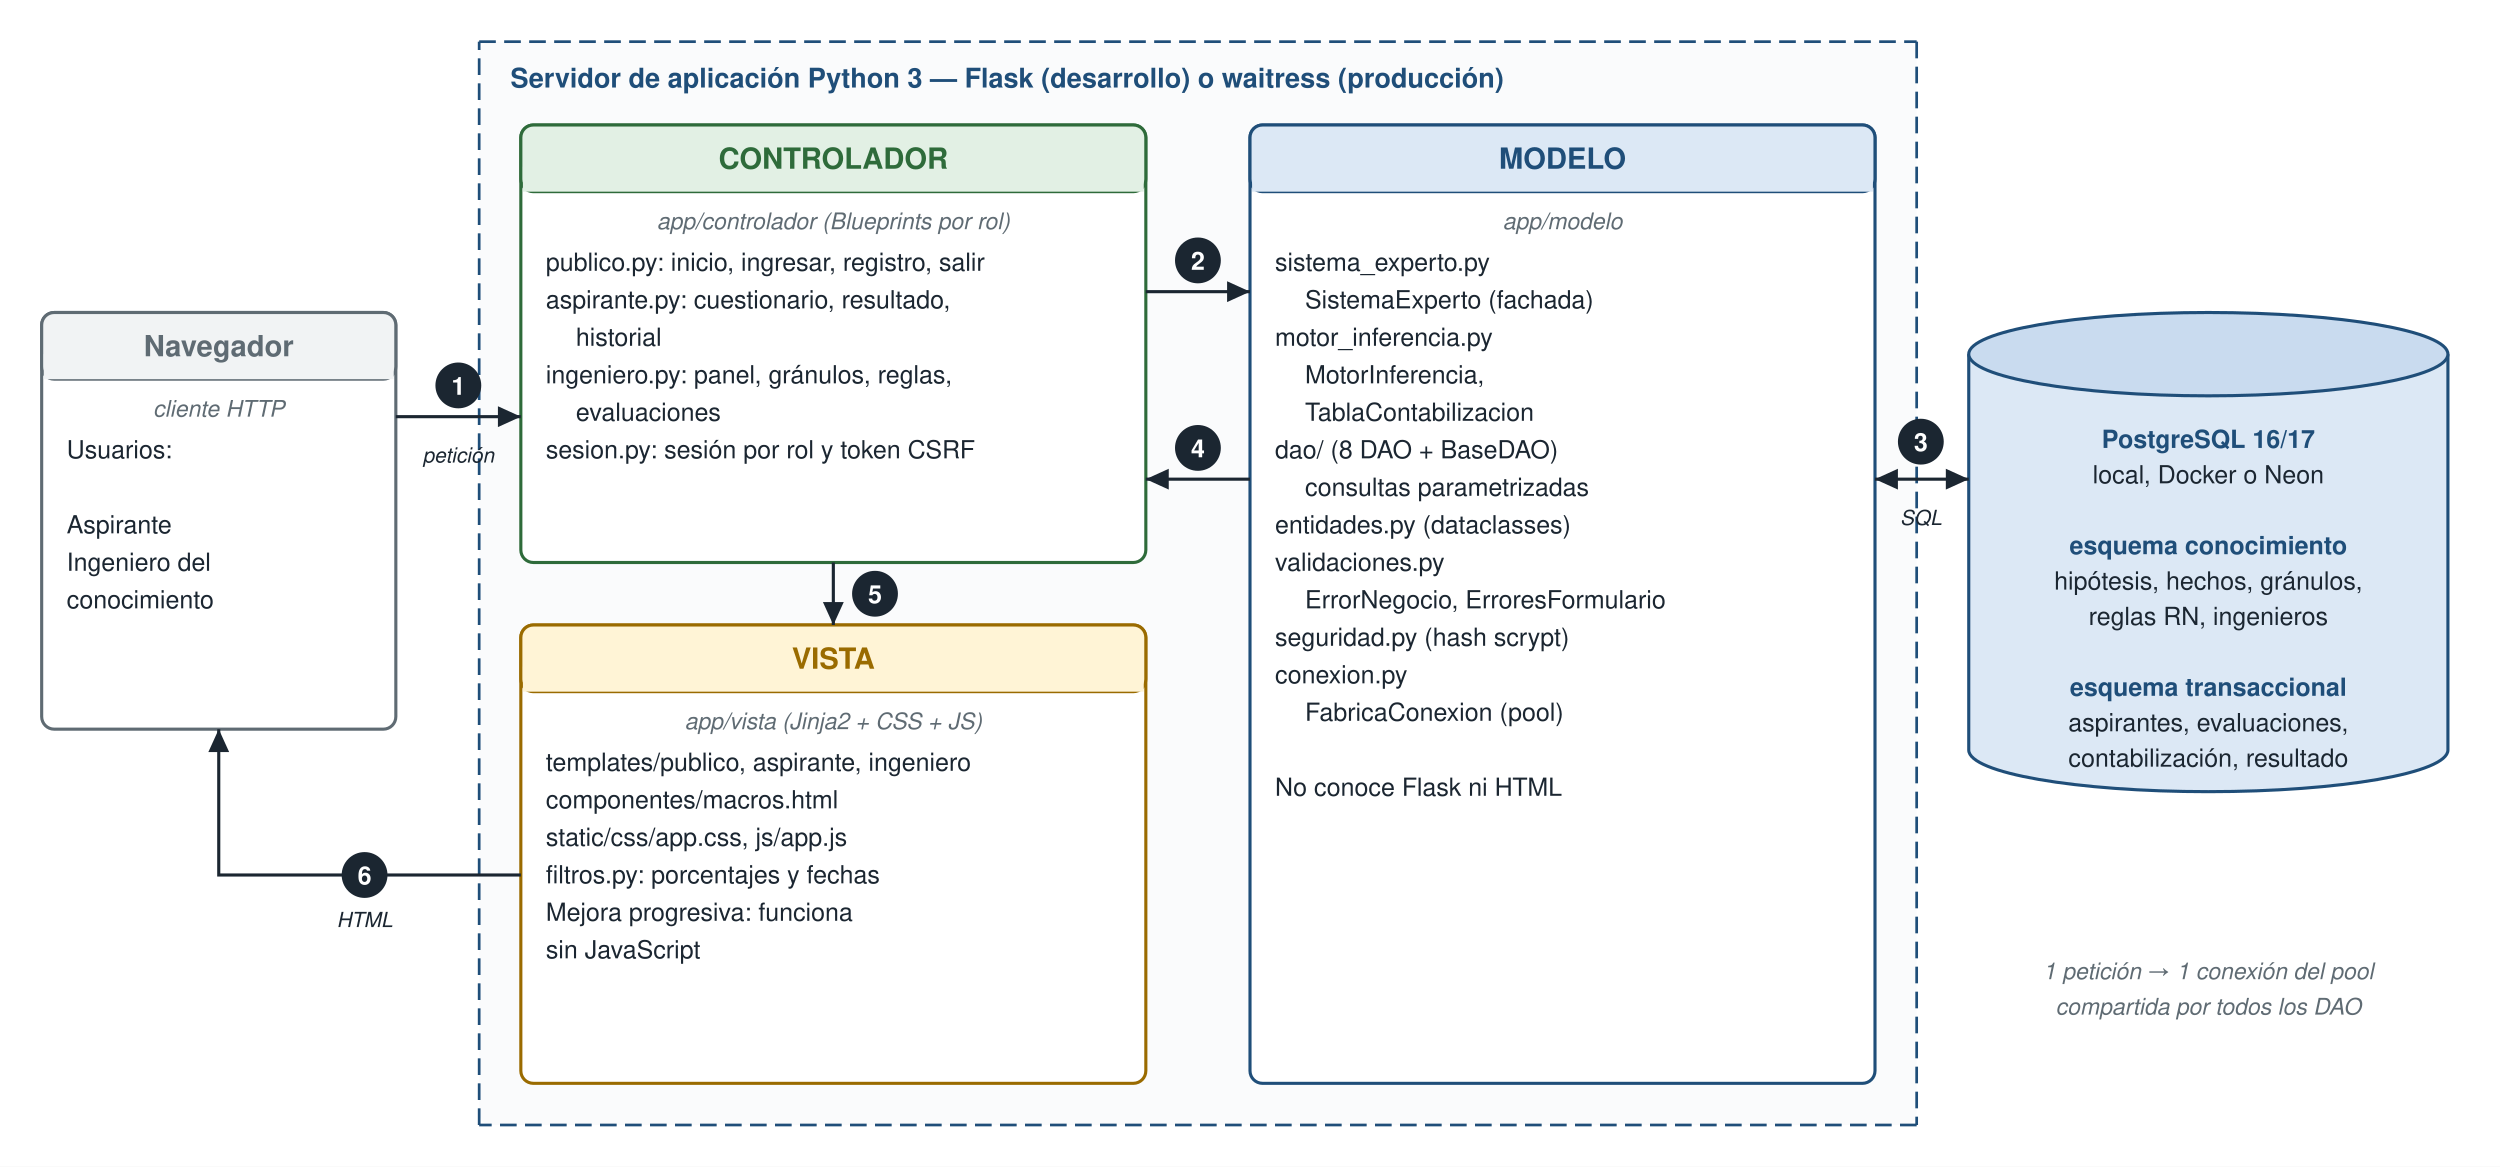
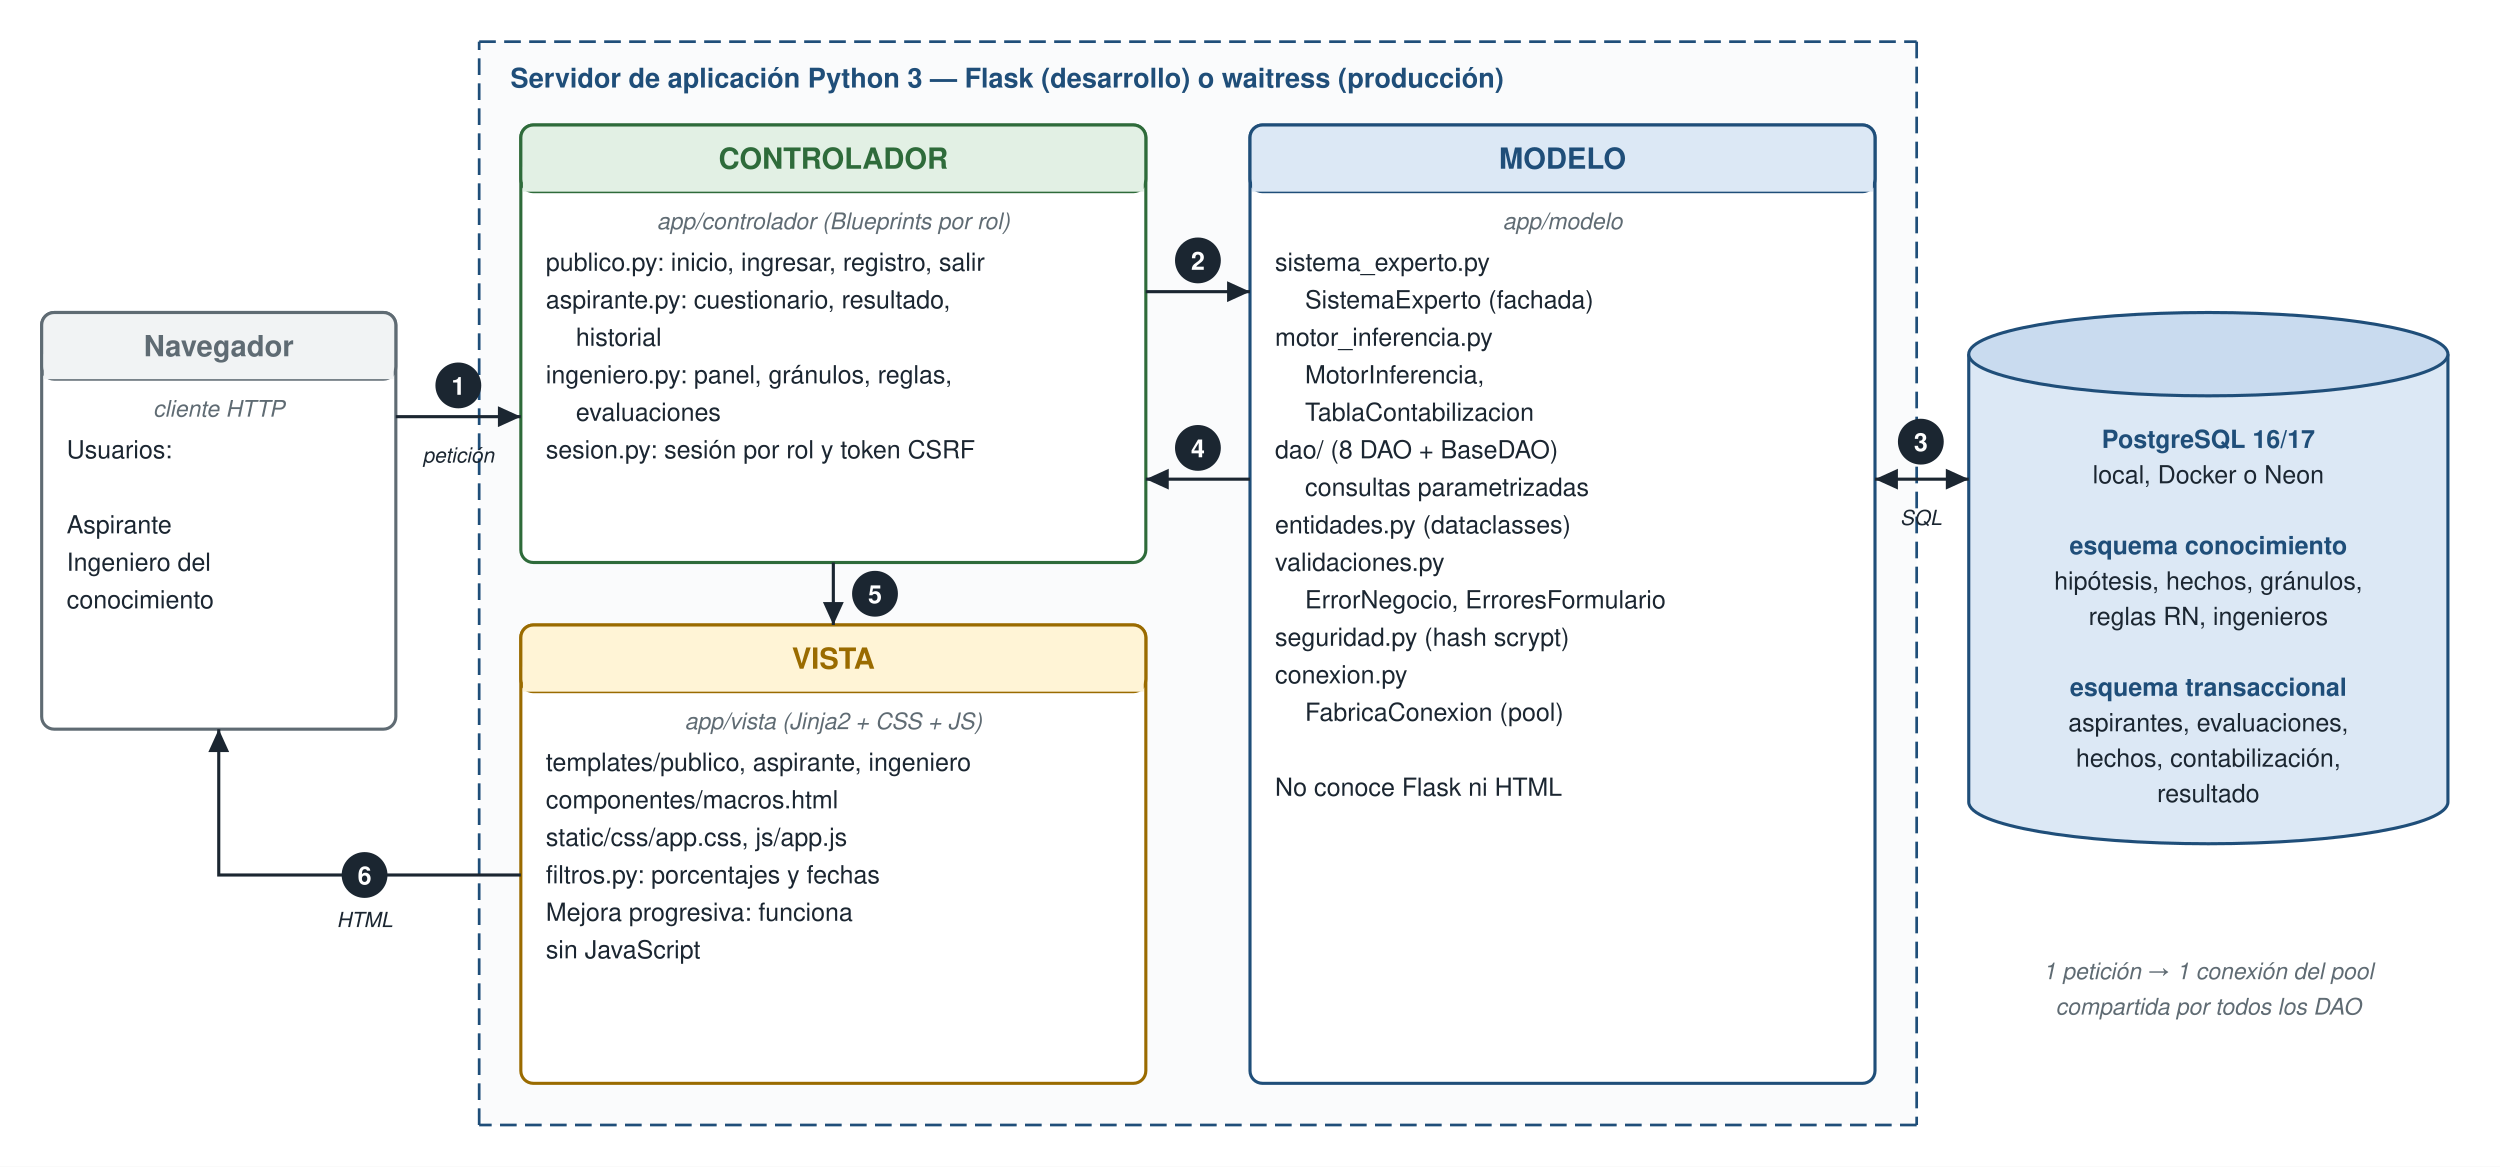
<svg xmlns="http://www.w3.org/2000/svg" width="1200" height="560" viewBox="0 0 1200 560">
  <defs>
    <marker id="flecha" viewBox="0 0 10 10" refX="10" refY="5" markerWidth="9" markerHeight="9" orient="auto-start-reverse">
      <path d="M0,0 L10,5 L0,10 Z" fill="#1B2631" />
    </marker>
    <marker id="abierta" viewBox="0 0 10 10" refX="10" refY="5" markerWidth="10" markerHeight="10" orient="auto-start-reverse">
      <path d="M0,0 L10,5 L0,10" fill="none" stroke="#1B2631" stroke-width="1.3" />
    </marker>
    <marker id="herencia" viewBox="0 0 14 14" refX="14" refY="7" markerWidth="14" markerHeight="14" orient="auto-start-reverse" markerUnits="userSpaceOnUse">
      <path d="M0,0 L14,7 L0,14 Z" fill="#fff" stroke="#1B2631" stroke-width="1.2" />
    </marker>
    <marker id="rombo" viewBox="0 0 20 10" refX="20" refY="5" markerWidth="20" markerHeight="10" orient="auto-start-reverse" markerUnits="userSpaceOnUse">
      <path d="M0,5 L10,0 L20,5 L10,10 Z" fill="#1B2631" />
    </marker>
  </defs>
  <rect width="100%" height="100%" fill="#fff" />
  <rect x="20" y="150" width="170" height="200" rx="6" fill="#fff" stroke="#5F6B73" stroke-width="1.5" />
  <rect x="20" y="150" width="170" height="32" rx="6" fill="#F1F3F4" stroke="#5F6B73" stroke-width="1.5" />
  <rect x="21" y="170" width="168" height="12" rx="0" fill="#F1F3F4" stroke="#F1F3F4" stroke-width="0" />
  <text x="105.0" y="171" font-family="Helvetica, Arial, sans-serif" font-size="14" font-weight="bold" font-style="normal" text-anchor="middle" fill="#5F6B73">Navegador</text>
  <text x="105.0" y="200" font-family="Helvetica, Arial, sans-serif" font-size="11" font-weight="normal" font-style="italic" text-anchor="middle" fill="#5F6B73">cliente HTTP</text>
  <text x="32.0" y="220" font-family="Helvetica, Arial, sans-serif" font-size="12" font-weight="normal" font-style="normal" text-anchor="start" fill="#1B2631">Usuarios:</text>
  <text x="32.0" y="238" font-family="Helvetica, Arial, sans-serif" font-size="12" font-weight="normal" font-style="normal" text-anchor="start" fill="#1B2631" />
  <text x="32.0" y="256" font-family="Helvetica, Arial, sans-serif" font-size="12" font-weight="normal" font-style="normal" text-anchor="start" fill="#1B2631">Aspirante</text>
  <text x="32.0" y="274" font-family="Helvetica, Arial, sans-serif" font-size="12" font-weight="normal" font-style="normal" text-anchor="start" fill="#1B2631">Ingeniero del</text>
  <text x="32.0" y="292" font-family="Helvetica, Arial, sans-serif" font-size="12" font-weight="normal" font-style="normal" text-anchor="start" fill="#1B2631">conocimiento</text>
  <rect x="230" y="20" width="690" height="520" rx="6" fill="#FAFBFC" stroke="none" />
  <line x1="230.0" y1="20.0" x2="238.0" y2="20.0" stroke="#1F4E79" stroke-width="1.3" />
  <line x1="242.0" y1="20.0" x2="250.0" y2="20.0" stroke="#1F4E79" stroke-width="1.3" />
  <line x1="254.0" y1="20.0" x2="262.0" y2="20.0" stroke="#1F4E79" stroke-width="1.3" />
  <line x1="266.0" y1="20.0" x2="274.0" y2="20.0" stroke="#1F4E79" stroke-width="1.3" />
  <line x1="278.0" y1="20.0" x2="286.0" y2="20.0" stroke="#1F4E79" stroke-width="1.3" />
  <line x1="290.0" y1="20.0" x2="298.0" y2="20.0" stroke="#1F4E79" stroke-width="1.3" />
  <line x1="302.0" y1="20.0" x2="310.0" y2="20.0" stroke="#1F4E79" stroke-width="1.3" />
  <line x1="314.0" y1="20.0" x2="322.0" y2="20.0" stroke="#1F4E79" stroke-width="1.3" />
  <line x1="326.0" y1="20.0" x2="334.0" y2="20.0" stroke="#1F4E79" stroke-width="1.3" />
  <line x1="338.0" y1="20.0" x2="346.0" y2="20.0" stroke="#1F4E79" stroke-width="1.3" />
  <line x1="350.0" y1="20.0" x2="358.0" y2="20.0" stroke="#1F4E79" stroke-width="1.3" />
  <line x1="362.0" y1="20.0" x2="370.0" y2="20.0" stroke="#1F4E79" stroke-width="1.3" />
  <line x1="374.0" y1="20.0" x2="382.0" y2="20.0" stroke="#1F4E79" stroke-width="1.3" />
  <line x1="386.0" y1="20.0" x2="394.0" y2="20.0" stroke="#1F4E79" stroke-width="1.3" />
  <line x1="398.0" y1="20.0" x2="406.0" y2="20.0" stroke="#1F4E79" stroke-width="1.3" />
  <line x1="410.0" y1="20.0" x2="418.0" y2="20.0" stroke="#1F4E79" stroke-width="1.3" />
  <line x1="422.0" y1="20.0" x2="430.0" y2="20.0" stroke="#1F4E79" stroke-width="1.3" />
  <line x1="434.0" y1="20.0" x2="442.0" y2="20.0" stroke="#1F4E79" stroke-width="1.3" />
  <line x1="446.0" y1="20.0" x2="454.0" y2="20.0" stroke="#1F4E79" stroke-width="1.3" />
  <line x1="458.0" y1="20.0" x2="466.0" y2="20.0" stroke="#1F4E79" stroke-width="1.3" />
  <line x1="470.0" y1="20.0" x2="478.0" y2="20.0" stroke="#1F4E79" stroke-width="1.3" />
  <line x1="482.0" y1="20.0" x2="490.0" y2="20.0" stroke="#1F4E79" stroke-width="1.3" />
  <line x1="494.0" y1="20.0" x2="502.0" y2="20.0" stroke="#1F4E79" stroke-width="1.3" />
  <line x1="506.0" y1="20.0" x2="514.0" y2="20.0" stroke="#1F4E79" stroke-width="1.3" />
  <line x1="518.0" y1="20.0" x2="526.0" y2="20.0" stroke="#1F4E79" stroke-width="1.3" />
  <line x1="530.0" y1="20.0" x2="538.0" y2="20.0" stroke="#1F4E79" stroke-width="1.3" />
  <line x1="542.0" y1="20.0" x2="550.0" y2="20.0" stroke="#1F4E79" stroke-width="1.3" />
  <line x1="554.0" y1="20.0" x2="562.0" y2="20.0" stroke="#1F4E79" stroke-width="1.3" />
  <line x1="566.0" y1="20.0" x2="574.0" y2="20.0" stroke="#1F4E79" stroke-width="1.3" />
  <line x1="578.0" y1="20.0" x2="586.0" y2="20.0" stroke="#1F4E79" stroke-width="1.3" />
  <line x1="590.0" y1="20.0" x2="598.0" y2="20.0" stroke="#1F4E79" stroke-width="1.3" />
  <line x1="602.0" y1="20.0" x2="610.0" y2="20.0" stroke="#1F4E79" stroke-width="1.3" />
  <line x1="614.0" y1="20.0" x2="622.0" y2="20.0" stroke="#1F4E79" stroke-width="1.3" />
  <line x1="626.0" y1="20.0" x2="634.0" y2="20.0" stroke="#1F4E79" stroke-width="1.3" />
  <line x1="638.0" y1="20.0" x2="646.0" y2="20.0" stroke="#1F4E79" stroke-width="1.3" />
  <line x1="650.0" y1="20.0" x2="658.0" y2="20.0" stroke="#1F4E79" stroke-width="1.3" />
  <line x1="662.0" y1="20.0" x2="670.0" y2="20.0" stroke="#1F4E79" stroke-width="1.3" />
  <line x1="674.0" y1="20.0" x2="682.0" y2="20.0" stroke="#1F4E79" stroke-width="1.3" />
  <line x1="686.0" y1="20.0" x2="694.0" y2="20.0" stroke="#1F4E79" stroke-width="1.3" />
  <line x1="698.0" y1="20.0" x2="706.0" y2="20.0" stroke="#1F4E79" stroke-width="1.3" />
  <line x1="710.0" y1="20.0" x2="718.0" y2="20.0" stroke="#1F4E79" stroke-width="1.3" />
  <line x1="722.0" y1="20.0" x2="730.0" y2="20.0" stroke="#1F4E79" stroke-width="1.3" />
  <line x1="734.0" y1="20.0" x2="742.0" y2="20.0" stroke="#1F4E79" stroke-width="1.3" />
  <line x1="746.0" y1="20.0" x2="754.0" y2="20.0" stroke="#1F4E79" stroke-width="1.3" />
  <line x1="758.0" y1="20.0" x2="766.0" y2="20.0" stroke="#1F4E79" stroke-width="1.3" />
  <line x1="770.0" y1="20.0" x2="778.0" y2="20.0" stroke="#1F4E79" stroke-width="1.3" />
  <line x1="782.0" y1="20.0" x2="790.0" y2="20.0" stroke="#1F4E79" stroke-width="1.3" />
  <line x1="794.0" y1="20.0" x2="802.0" y2="20.0" stroke="#1F4E79" stroke-width="1.3" />
  <line x1="806.0" y1="20.0" x2="814.0" y2="20.0" stroke="#1F4E79" stroke-width="1.3" />
  <line x1="818.0" y1="20.0" x2="826.0" y2="20.0" stroke="#1F4E79" stroke-width="1.3" />
  <line x1="830.0" y1="20.0" x2="838.0" y2="20.0" stroke="#1F4E79" stroke-width="1.3" />
  <line x1="842.0" y1="20.0" x2="850.0" y2="20.0" stroke="#1F4E79" stroke-width="1.3" />
  <line x1="854.0" y1="20.0" x2="862.0" y2="20.0" stroke="#1F4E79" stroke-width="1.3" />
  <line x1="866.0" y1="20.0" x2="874.0" y2="20.0" stroke="#1F4E79" stroke-width="1.3" />
  <line x1="878.0" y1="20.0" x2="886.0" y2="20.0" stroke="#1F4E79" stroke-width="1.3" />
  <line x1="890.0" y1="20.0" x2="898.0" y2="20.0" stroke="#1F4E79" stroke-width="1.3" />
  <line x1="902.0" y1="20.0" x2="910.0" y2="20.0" stroke="#1F4E79" stroke-width="1.3" />
  <line x1="914.0" y1="20.0" x2="920.0" y2="20.0" stroke="#1F4E79" stroke-width="1.3" />
  <line x1="920.0" y1="20.0" x2="920.0" y2="28.0" stroke="#1F4E79" stroke-width="1.3" />
  <line x1="920.0" y1="32.0" x2="920.0" y2="40.0" stroke="#1F4E79" stroke-width="1.3" />
  <line x1="920.0" y1="44.0" x2="920.0" y2="52.0" stroke="#1F4E79" stroke-width="1.3" />
  <line x1="920.0" y1="56.0" x2="920.0" y2="64.0" stroke="#1F4E79" stroke-width="1.3" />
  <line x1="920.0" y1="68.0" x2="920.0" y2="76.0" stroke="#1F4E79" stroke-width="1.3" />
  <line x1="920.0" y1="80.0" x2="920.0" y2="88.0" stroke="#1F4E79" stroke-width="1.3" />
  <line x1="920.0" y1="92.0" x2="920.0" y2="100.0" stroke="#1F4E79" stroke-width="1.3" />
  <line x1="920.0" y1="104.0" x2="920.0" y2="112.0" stroke="#1F4E79" stroke-width="1.3" />
  <line x1="920.0" y1="116.0" x2="920.0" y2="124.0" stroke="#1F4E79" stroke-width="1.3" />
  <line x1="920.0" y1="128.0" x2="920.0" y2="136.0" stroke="#1F4E79" stroke-width="1.3" />
  <line x1="920.0" y1="140.0" x2="920.0" y2="148.0" stroke="#1F4E79" stroke-width="1.3" />
  <line x1="920.0" y1="152.0" x2="920.0" y2="160.0" stroke="#1F4E79" stroke-width="1.3" />
  <line x1="920.0" y1="164.0" x2="920.0" y2="172.0" stroke="#1F4E79" stroke-width="1.3" />
  <line x1="920.0" y1="176.0" x2="920.0" y2="184.0" stroke="#1F4E79" stroke-width="1.3" />
  <line x1="920.0" y1="188.0" x2="920.0" y2="196.0" stroke="#1F4E79" stroke-width="1.3" />
  <line x1="920.0" y1="200.0" x2="920.0" y2="208.0" stroke="#1F4E79" stroke-width="1.3" />
  <line x1="920.0" y1="212.0" x2="920.0" y2="220.0" stroke="#1F4E79" stroke-width="1.3" />
  <line x1="920.0" y1="224.0" x2="920.0" y2="232.0" stroke="#1F4E79" stroke-width="1.3" />
  <line x1="920.0" y1="236.0" x2="920.0" y2="244.0" stroke="#1F4E79" stroke-width="1.3" />
  <line x1="920.0" y1="248.0" x2="920.0" y2="256.0" stroke="#1F4E79" stroke-width="1.3" />
  <line x1="920.0" y1="260.0" x2="920.0" y2="268.0" stroke="#1F4E79" stroke-width="1.3" />
  <line x1="920.0" y1="272.0" x2="920.0" y2="280.0" stroke="#1F4E79" stroke-width="1.3" />
  <line x1="920.0" y1="284.0" x2="920.0" y2="292.0" stroke="#1F4E79" stroke-width="1.3" />
  <line x1="920.0" y1="296.0" x2="920.0" y2="304.0" stroke="#1F4E79" stroke-width="1.3" />
  <line x1="920.0" y1="308.0" x2="920.0" y2="316.0" stroke="#1F4E79" stroke-width="1.3" />
  <line x1="920.0" y1="320.0" x2="920.0" y2="328.0" stroke="#1F4E79" stroke-width="1.3" />
  <line x1="920.0" y1="332.0" x2="920.0" y2="340.0" stroke="#1F4E79" stroke-width="1.3" />
  <line x1="920.0" y1="344.0" x2="920.0" y2="352.0" stroke="#1F4E79" stroke-width="1.3" />
  <line x1="920.0" y1="356.0" x2="920.0" y2="364.0" stroke="#1F4E79" stroke-width="1.3" />
  <line x1="920.0" y1="368.0" x2="920.0" y2="376.0" stroke="#1F4E79" stroke-width="1.3" />
  <line x1="920.0" y1="380.0" x2="920.0" y2="388.0" stroke="#1F4E79" stroke-width="1.3" />
  <line x1="920.0" y1="392.0" x2="920.0" y2="400.0" stroke="#1F4E79" stroke-width="1.3" />
  <line x1="920.0" y1="404.0" x2="920.0" y2="412.0" stroke="#1F4E79" stroke-width="1.3" />
  <line x1="920.0" y1="416.0" x2="920.0" y2="424.0" stroke="#1F4E79" stroke-width="1.3" />
  <line x1="920.0" y1="428.0" x2="920.0" y2="436.0" stroke="#1F4E79" stroke-width="1.3" />
  <line x1="920.0" y1="440.0" x2="920.0" y2="448.0" stroke="#1F4E79" stroke-width="1.3" />
  <line x1="920.0" y1="452.0" x2="920.0" y2="460.0" stroke="#1F4E79" stroke-width="1.3" />
  <line x1="920.0" y1="464.0" x2="920.0" y2="472.0" stroke="#1F4E79" stroke-width="1.3" />
  <line x1="920.0" y1="476.0" x2="920.0" y2="484.0" stroke="#1F4E79" stroke-width="1.3" />
  <line x1="920.0" y1="488.0" x2="920.0" y2="496.0" stroke="#1F4E79" stroke-width="1.3" />
  <line x1="920.0" y1="500.0" x2="920.0" y2="508.0" stroke="#1F4E79" stroke-width="1.3" />
  <line x1="920.0" y1="512.0" x2="920.0" y2="520.0" stroke="#1F4E79" stroke-width="1.3" />
  <line x1="920.0" y1="524.0" x2="920.0" y2="532.0" stroke="#1F4E79" stroke-width="1.3" />
  <line x1="920.0" y1="536.0" x2="920.0" y2="540.0" stroke="#1F4E79" stroke-width="1.3" />
  <line x1="920.0" y1="540.0" x2="912.0" y2="540.0" stroke="#1F4E79" stroke-width="1.3" />
  <line x1="908.0" y1="540.0" x2="900.0" y2="540.0" stroke="#1F4E79" stroke-width="1.3" />
  <line x1="896.0" y1="540.0" x2="888.0" y2="540.0" stroke="#1F4E79" stroke-width="1.3" />
  <line x1="884.0" y1="540.0" x2="876.0" y2="540.0" stroke="#1F4E79" stroke-width="1.3" />
  <line x1="872.0" y1="540.0" x2="864.0" y2="540.0" stroke="#1F4E79" stroke-width="1.3" />
  <line x1="860.0" y1="540.0" x2="852.0" y2="540.0" stroke="#1F4E79" stroke-width="1.3" />
  <line x1="848.0" y1="540.0" x2="840.0" y2="540.0" stroke="#1F4E79" stroke-width="1.3" />
  <line x1="836.0" y1="540.0" x2="828.0" y2="540.0" stroke="#1F4E79" stroke-width="1.3" />
  <line x1="824.0" y1="540.0" x2="816.0" y2="540.0" stroke="#1F4E79" stroke-width="1.3" />
  <line x1="812.0" y1="540.0" x2="804.0" y2="540.0" stroke="#1F4E79" stroke-width="1.3" />
  <line x1="800.0" y1="540.0" x2="792.0" y2="540.0" stroke="#1F4E79" stroke-width="1.3" />
  <line x1="788.0" y1="540.0" x2="780.0" y2="540.0" stroke="#1F4E79" stroke-width="1.3" />
  <line x1="776.0" y1="540.0" x2="768.0" y2="540.0" stroke="#1F4E79" stroke-width="1.3" />
  <line x1="764.0" y1="540.0" x2="756.0" y2="540.0" stroke="#1F4E79" stroke-width="1.3" />
  <line x1="752.0" y1="540.0" x2="744.0" y2="540.0" stroke="#1F4E79" stroke-width="1.3" />
  <line x1="740.0" y1="540.0" x2="732.0" y2="540.0" stroke="#1F4E79" stroke-width="1.3" />
  <line x1="728.0" y1="540.0" x2="720.0" y2="540.0" stroke="#1F4E79" stroke-width="1.3" />
  <line x1="716.0" y1="540.0" x2="708.0" y2="540.0" stroke="#1F4E79" stroke-width="1.3" />
  <line x1="704.0" y1="540.0" x2="696.0" y2="540.0" stroke="#1F4E79" stroke-width="1.3" />
  <line x1="692.0" y1="540.0" x2="684.0" y2="540.0" stroke="#1F4E79" stroke-width="1.3" />
  <line x1="680.0" y1="540.0" x2="672.0" y2="540.0" stroke="#1F4E79" stroke-width="1.3" />
  <line x1="668.0" y1="540.0" x2="660.0" y2="540.0" stroke="#1F4E79" stroke-width="1.3" />
  <line x1="656.0" y1="540.0" x2="648.0" y2="540.0" stroke="#1F4E79" stroke-width="1.3" />
  <line x1="644.0" y1="540.0" x2="636.0" y2="540.0" stroke="#1F4E79" stroke-width="1.3" />
  <line x1="632.0" y1="540.0" x2="624.0" y2="540.0" stroke="#1F4E79" stroke-width="1.3" />
  <line x1="620.0" y1="540.0" x2="612.0" y2="540.0" stroke="#1F4E79" stroke-width="1.3" />
  <line x1="608.0" y1="540.0" x2="600.0" y2="540.0" stroke="#1F4E79" stroke-width="1.3" />
  <line x1="596.0" y1="540.0" x2="588.0" y2="540.0" stroke="#1F4E79" stroke-width="1.3" />
  <line x1="584.0" y1="540.0" x2="576.0" y2="540.0" stroke="#1F4E79" stroke-width="1.3" />
  <line x1="572.0" y1="540.0" x2="564.0" y2="540.0" stroke="#1F4E79" stroke-width="1.3" />
  <line x1="560.0" y1="540.0" x2="552.0" y2="540.0" stroke="#1F4E79" stroke-width="1.3" />
  <line x1="548.0" y1="540.0" x2="540.0" y2="540.0" stroke="#1F4E79" stroke-width="1.3" />
  <line x1="536.0" y1="540.0" x2="528.0" y2="540.0" stroke="#1F4E79" stroke-width="1.3" />
  <line x1="524.0" y1="540.0" x2="516.0" y2="540.0" stroke="#1F4E79" stroke-width="1.3" />
  <line x1="512.0" y1="540.0" x2="504.0" y2="540.0" stroke="#1F4E79" stroke-width="1.3" />
  <line x1="500.0" y1="540.0" x2="492.0" y2="540.0" stroke="#1F4E79" stroke-width="1.3" />
  <line x1="488.0" y1="540.0" x2="480.0" y2="540.0" stroke="#1F4E79" stroke-width="1.3" />
  <line x1="476.0" y1="540.0" x2="468.0" y2="540.0" stroke="#1F4E79" stroke-width="1.3" />
  <line x1="464.0" y1="540.0" x2="456.0" y2="540.0" stroke="#1F4E79" stroke-width="1.3" />
  <line x1="452.0" y1="540.0" x2="444.0" y2="540.0" stroke="#1F4E79" stroke-width="1.3" />
  <line x1="440.0" y1="540.0" x2="432.0" y2="540.0" stroke="#1F4E79" stroke-width="1.3" />
  <line x1="428.0" y1="540.0" x2="420.0" y2="540.0" stroke="#1F4E79" stroke-width="1.3" />
  <line x1="416.0" y1="540.0" x2="408.0" y2="540.0" stroke="#1F4E79" stroke-width="1.3" />
  <line x1="404.0" y1="540.0" x2="396.0" y2="540.0" stroke="#1F4E79" stroke-width="1.3" />
  <line x1="392.0" y1="540.0" x2="384.0" y2="540.0" stroke="#1F4E79" stroke-width="1.3" />
  <line x1="380.0" y1="540.0" x2="372.0" y2="540.0" stroke="#1F4E79" stroke-width="1.3" />
  <line x1="368.0" y1="540.0" x2="360.0" y2="540.0" stroke="#1F4E79" stroke-width="1.3" />
  <line x1="356.0" y1="540.0" x2="348.0" y2="540.0" stroke="#1F4E79" stroke-width="1.3" />
  <line x1="344.0" y1="540.0" x2="336.0" y2="540.0" stroke="#1F4E79" stroke-width="1.3" />
  <line x1="332.0" y1="540.0" x2="324.0" y2="540.0" stroke="#1F4E79" stroke-width="1.3" />
  <line x1="320.0" y1="540.0" x2="312.0" y2="540.0" stroke="#1F4E79" stroke-width="1.3" />
  <line x1="308.0" y1="540.0" x2="300.0" y2="540.0" stroke="#1F4E79" stroke-width="1.3" />
  <line x1="296.0" y1="540.0" x2="288.0" y2="540.0" stroke="#1F4E79" stroke-width="1.3" />
  <line x1="284.0" y1="540.0" x2="276.0" y2="540.0" stroke="#1F4E79" stroke-width="1.3" />
  <line x1="272.0" y1="540.0" x2="264.0" y2="540.0" stroke="#1F4E79" stroke-width="1.3" />
  <line x1="260.0" y1="540.0" x2="252.0" y2="540.0" stroke="#1F4E79" stroke-width="1.3" />
  <line x1="248.0" y1="540.0" x2="240.0" y2="540.0" stroke="#1F4E79" stroke-width="1.3" />
  <line x1="236.0" y1="540.0" x2="230.0" y2="540.0" stroke="#1F4E79" stroke-width="1.3" />
  <line x1="230.0" y1="540.0" x2="230.0" y2="532.0" stroke="#1F4E79" stroke-width="1.3" />
  <line x1="230.0" y1="528.0" x2="230.0" y2="520.0" stroke="#1F4E79" stroke-width="1.3" />
  <line x1="230.0" y1="516.0" x2="230.0" y2="508.0" stroke="#1F4E79" stroke-width="1.3" />
  <line x1="230.0" y1="504.0" x2="230.0" y2="496.0" stroke="#1F4E79" stroke-width="1.3" />
  <line x1="230.0" y1="492.0" x2="230.0" y2="484.0" stroke="#1F4E79" stroke-width="1.3" />
  <line x1="230.0" y1="480.0" x2="230.0" y2="472.0" stroke="#1F4E79" stroke-width="1.3" />
  <line x1="230.0" y1="468.0" x2="230.0" y2="460.0" stroke="#1F4E79" stroke-width="1.3" />
  <line x1="230.0" y1="456.0" x2="230.0" y2="448.0" stroke="#1F4E79" stroke-width="1.3" />
  <line x1="230.0" y1="444.0" x2="230.0" y2="436.0" stroke="#1F4E79" stroke-width="1.3" />
  <line x1="230.0" y1="432.0" x2="230.0" y2="424.0" stroke="#1F4E79" stroke-width="1.3" />
  <line x1="230.0" y1="420.0" x2="230.0" y2="412.0" stroke="#1F4E79" stroke-width="1.3" />
  <line x1="230.0" y1="408.0" x2="230.0" y2="400.0" stroke="#1F4E79" stroke-width="1.3" />
  <line x1="230.0" y1="396.0" x2="230.0" y2="388.0" stroke="#1F4E79" stroke-width="1.3" />
  <line x1="230.0" y1="384.0" x2="230.0" y2="376.0" stroke="#1F4E79" stroke-width="1.3" />
  <line x1="230.0" y1="372.0" x2="230.0" y2="364.0" stroke="#1F4E79" stroke-width="1.3" />
  <line x1="230.0" y1="360.0" x2="230.0" y2="352.0" stroke="#1F4E79" stroke-width="1.3" />
  <line x1="230.0" y1="348.0" x2="230.0" y2="340.0" stroke="#1F4E79" stroke-width="1.3" />
  <line x1="230.0" y1="336.0" x2="230.0" y2="328.0" stroke="#1F4E79" stroke-width="1.3" />
  <line x1="230.0" y1="324.0" x2="230.0" y2="316.0" stroke="#1F4E79" stroke-width="1.3" />
  <line x1="230.0" y1="312.0" x2="230.0" y2="304.0" stroke="#1F4E79" stroke-width="1.3" />
  <line x1="230.0" y1="300.0" x2="230.0" y2="292.0" stroke="#1F4E79" stroke-width="1.3" />
  <line x1="230.0" y1="288.0" x2="230.0" y2="280.0" stroke="#1F4E79" stroke-width="1.3" />
  <line x1="230.0" y1="276.0" x2="230.0" y2="268.0" stroke="#1F4E79" stroke-width="1.3" />
  <line x1="230.0" y1="264.0" x2="230.0" y2="256.0" stroke="#1F4E79" stroke-width="1.3" />
  <line x1="230.0" y1="252.0" x2="230.0" y2="244.0" stroke="#1F4E79" stroke-width="1.3" />
  <line x1="230.0" y1="240.0" x2="230.0" y2="232.0" stroke="#1F4E79" stroke-width="1.3" />
  <line x1="230.0" y1="228.0" x2="230.0" y2="220.0" stroke="#1F4E79" stroke-width="1.3" />
  <line x1="230.0" y1="216.0" x2="230.0" y2="208.0" stroke="#1F4E79" stroke-width="1.3" />
  <line x1="230.0" y1="204.0" x2="230.0" y2="196.0" stroke="#1F4E79" stroke-width="1.3" />
  <line x1="230.0" y1="192.0" x2="230.0" y2="184.0" stroke="#1F4E79" stroke-width="1.3" />
  <line x1="230.0" y1="180.0" x2="230.0" y2="172.0" stroke="#1F4E79" stroke-width="1.3" />
  <line x1="230.0" y1="168.0" x2="230.0" y2="160.0" stroke="#1F4E79" stroke-width="1.3" />
  <line x1="230.0" y1="156.0" x2="230.0" y2="148.0" stroke="#1F4E79" stroke-width="1.3" />
  <line x1="230.0" y1="144.0" x2="230.0" y2="136.0" stroke="#1F4E79" stroke-width="1.3" />
  <line x1="230.0" y1="132.0" x2="230.0" y2="124.0" stroke="#1F4E79" stroke-width="1.3" />
  <line x1="230.0" y1="120.0" x2="230.0" y2="112.0" stroke="#1F4E79" stroke-width="1.3" />
  <line x1="230.0" y1="108.0" x2="230.0" y2="100.0" stroke="#1F4E79" stroke-width="1.3" />
  <line x1="230.0" y1="96.0" x2="230.0" y2="88.0" stroke="#1F4E79" stroke-width="1.3" />
  <line x1="230.0" y1="84.0" x2="230.0" y2="76.0" stroke="#1F4E79" stroke-width="1.3" />
  <line x1="230.0" y1="72.0" x2="230.0" y2="64.0" stroke="#1F4E79" stroke-width="1.3" />
  <line x1="230.0" y1="60.0" x2="230.0" y2="52.0" stroke="#1F4E79" stroke-width="1.3" />
  <line x1="230.0" y1="48.0" x2="230.0" y2="40.0" stroke="#1F4E79" stroke-width="1.3" />
  <line x1="230.0" y1="36.0" x2="230.0" y2="28.0" stroke="#1F4E79" stroke-width="1.3" />
  <line x1="230.0" y1="24.0" x2="230.0" y2="20.0" stroke="#1F4E79" stroke-width="1.3" />
  <text x="245.0" y="42" font-family="Helvetica, Arial, sans-serif" font-size="13" font-weight="bold" font-style="normal" text-anchor="start" fill="#1F4E79">Servidor de aplicación Python 3 — Flask (desarrollo) o waitress (producción)</text>
  <rect x="250" y="60" width="300" height="210" rx="6" fill="#fff" stroke="#2E6B3A" stroke-width="1.5" />
  <rect x="250" y="60" width="300" height="32" rx="6" fill="#E2F0E4" stroke="#2E6B3A" stroke-width="1.5" />
  <rect x="251" y="80" width="298" height="12" rx="0" fill="#E2F0E4" stroke="#E2F0E4" stroke-width="0" />
  <text x="400.0" y="81" font-family="Helvetica, Arial, sans-serif" font-size="14" font-weight="bold" font-style="normal" text-anchor="middle" fill="#2E6B3A">CONTROLADOR</text>
  <text x="400.0" y="110" font-family="Helvetica, Arial, sans-serif" font-size="11" font-weight="normal" font-style="italic" text-anchor="middle" fill="#5F6B73">app/controlador (Blueprints por rol)</text>
  <text x="262.0" y="130" font-family="Helvetica, Arial, sans-serif" font-size="12" font-weight="normal" font-style="normal" text-anchor="start" fill="#1B2631">publico.py: inicio, ingresar, registro, salir</text>
  <text x="262.0" y="148" font-family="Helvetica, Arial, sans-serif" font-size="12" font-weight="normal" font-style="normal" text-anchor="start" fill="#1B2631">aspirante.py: cuestionario, resultado,</text>
  <text x="276.4" y="166" font-family="Helvetica, Arial, sans-serif" font-size="12" font-weight="normal" font-style="normal" text-anchor="start" fill="#1B2631">historial</text>
  <text x="262.0" y="184" font-family="Helvetica, Arial, sans-serif" font-size="12" font-weight="normal" font-style="normal" text-anchor="start" fill="#1B2631">ingeniero.py: panel, gránulos, reglas,</text>
  <text x="276.4" y="202" font-family="Helvetica, Arial, sans-serif" font-size="12" font-weight="normal" font-style="normal" text-anchor="start" fill="#1B2631">evaluaciones</text>
  <text x="262.0" y="220" font-family="Helvetica, Arial, sans-serif" font-size="12" font-weight="normal" font-style="normal" text-anchor="start" fill="#1B2631">sesion.py: sesión por rol y token CSRF</text>
  <rect x="250" y="300" width="300" height="220" rx="6" fill="#fff" stroke="#9A6B00" stroke-width="1.5" />
  <rect x="250" y="300" width="300" height="32" rx="6" fill="#FFF4D6" stroke="#9A6B00" stroke-width="1.5" />
  <rect x="251" y="320" width="298" height="12" rx="0" fill="#FFF4D6" stroke="#FFF4D6" stroke-width="0" />
  <text x="400.0" y="321" font-family="Helvetica, Arial, sans-serif" font-size="14" font-weight="bold" font-style="normal" text-anchor="middle" fill="#9A6B00">VISTA</text>
  <text x="400.0" y="350" font-family="Helvetica, Arial, sans-serif" font-size="11" font-weight="normal" font-style="italic" text-anchor="middle" fill="#5F6B73">app/vista (Jinja2 + CSS + JS)</text>
  <text x="262.0" y="370" font-family="Helvetica, Arial, sans-serif" font-size="12" font-weight="normal" font-style="normal" text-anchor="start" fill="#1B2631">templates/publico, aspirante, ingeniero</text>
  <text x="262.0" y="388" font-family="Helvetica, Arial, sans-serif" font-size="12" font-weight="normal" font-style="normal" text-anchor="start" fill="#1B2631">componentes/macros.html</text>
  <text x="262.0" y="406" font-family="Helvetica, Arial, sans-serif" font-size="12" font-weight="normal" font-style="normal" text-anchor="start" fill="#1B2631">static/css/app.css, js/app.js</text>
  <text x="262.0" y="424" font-family="Helvetica, Arial, sans-serif" font-size="12" font-weight="normal" font-style="normal" text-anchor="start" fill="#1B2631">filtros.py: porcentajes y fechas</text>
  <text x="262.0" y="442" font-family="Helvetica, Arial, sans-serif" font-size="12" font-weight="normal" font-style="normal" text-anchor="start" fill="#1B2631">Mejora progresiva: funciona</text>
  <text x="262.0" y="460" font-family="Helvetica, Arial, sans-serif" font-size="12" font-weight="normal" font-style="normal" text-anchor="start" fill="#1B2631">sin JavaScript</text>
  <rect x="600" y="60" width="300" height="460" rx="6" fill="#fff" stroke="#1F4E79" stroke-width="1.5" />
  <rect x="600" y="60" width="300" height="32" rx="6" fill="#DCE8F5" stroke="#1F4E79" stroke-width="1.5" />
  <rect x="601" y="80" width="298" height="12" rx="0" fill="#DCE8F5" stroke="#DCE8F5" stroke-width="0" />
  <text x="750.0" y="81" font-family="Helvetica, Arial, sans-serif" font-size="14" font-weight="bold" font-style="normal" text-anchor="middle" fill="#1F4E79">MODELO</text>
  <text x="750.0" y="110" font-family="Helvetica, Arial, sans-serif" font-size="11" font-weight="normal" font-style="italic" text-anchor="middle" fill="#5F6B73">app/modelo</text>
  <text x="612.0" y="130" font-family="Helvetica, Arial, sans-serif" font-size="12" font-weight="normal" font-style="normal" text-anchor="start" fill="#1B2631">sistema_experto.py</text>
  <text x="626.4" y="148" font-family="Helvetica, Arial, sans-serif" font-size="12" font-weight="normal" font-style="normal" text-anchor="start" fill="#1B2631">SistemaExperto (fachada)</text>
  <text x="612.0" y="166" font-family="Helvetica, Arial, sans-serif" font-size="12" font-weight="normal" font-style="normal" text-anchor="start" fill="#1B2631">motor_inferencia.py</text>
  <text x="626.4" y="184" font-family="Helvetica, Arial, sans-serif" font-size="12" font-weight="normal" font-style="normal" text-anchor="start" fill="#1B2631">MotorInferencia,</text>
  <text x="626.4" y="202" font-family="Helvetica, Arial, sans-serif" font-size="12" font-weight="normal" font-style="normal" text-anchor="start" fill="#1B2631">TablaContabilizacion</text>
  <text x="612.0" y="220" font-family="Helvetica, Arial, sans-serif" font-size="12" font-weight="normal" font-style="normal" text-anchor="start" fill="#1B2631">dao/ (8 DAO + BaseDAO)</text>
  <text x="626.4" y="238" font-family="Helvetica, Arial, sans-serif" font-size="12" font-weight="normal" font-style="normal" text-anchor="start" fill="#1B2631">consultas parametrizadas</text>
  <text x="612.0" y="256" font-family="Helvetica, Arial, sans-serif" font-size="12" font-weight="normal" font-style="normal" text-anchor="start" fill="#1B2631">entidades.py (dataclasses)</text>
  <text x="612.0" y="274" font-family="Helvetica, Arial, sans-serif" font-size="12" font-weight="normal" font-style="normal" text-anchor="start" fill="#1B2631">validaciones.py</text>
  <text x="626.4" y="292" font-family="Helvetica, Arial, sans-serif" font-size="12" font-weight="normal" font-style="normal" text-anchor="start" fill="#1B2631">ErrorNegocio, ErroresFormulario</text>
  <text x="612.0" y="310" font-family="Helvetica, Arial, sans-serif" font-size="12" font-weight="normal" font-style="normal" text-anchor="start" fill="#1B2631">seguridad.py (hash scrypt)</text>
  <text x="612.0" y="328" font-family="Helvetica, Arial, sans-serif" font-size="12" font-weight="normal" font-style="normal" text-anchor="start" fill="#1B2631">conexion.py</text>
  <text x="626.4" y="346" font-family="Helvetica, Arial, sans-serif" font-size="12" font-weight="normal" font-style="normal" text-anchor="start" fill="#1B2631">FabricaConexion (pool)</text>
  <text x="612.0" y="364" font-family="Helvetica, Arial, sans-serif" font-size="12" font-weight="normal" font-style="normal" text-anchor="start" fill="#1B2631" />
  <text x="612.0" y="382" font-family="Helvetica, Arial, sans-serif" font-size="12" font-weight="normal" font-style="normal" text-anchor="start" fill="#1B2631">No conoce Flask ni HTML</text>
-   <path d="M945,170 v190 a115,20 0 0,0 230,0 v-190" fill="#DCE8F5" stroke="#1F4E79" stroke-width="1.5" />
+   <path d="M945,170 v215 a115,20 0 0,0 230,0 v-215" fill="#DCE8F5" stroke="#1F4E79" stroke-width="1.5" />
  <ellipse cx="1060" cy="170" rx="115" ry="20" fill="#C9DBEF" stroke="#1F4E79" stroke-width="1.5" />
  <text x="1060.0" y="215" font-family="Helvetica, Arial, sans-serif" font-size="12" font-weight="bold" font-style="normal" text-anchor="middle" fill="#1F4E79">PostgreSQL 16/17</text>
  <text x="1060.0" y="232" font-family="Helvetica, Arial, sans-serif" font-size="12" font-weight="normal" font-style="normal" text-anchor="middle" fill="#1B2631">local, Docker o Neon</text>
  <text x="1060.0" y="249" font-family="Helvetica, Arial, sans-serif" font-size="12" font-weight="normal" font-style="normal" text-anchor="middle" fill="#1B2631" />
  <text x="1060.0" y="266" font-family="Helvetica, Arial, sans-serif" font-size="12" font-weight="bold" font-style="normal" text-anchor="middle" fill="#1F4E79">esquema conocimiento</text>
  <text x="1060.0" y="283" font-family="Helvetica, Arial, sans-serif" font-size="12" font-weight="normal" font-style="normal" text-anchor="middle" fill="#1B2631">hipótesis, hechos, gránulos,</text>
  <text x="1060.0" y="300" font-family="Helvetica, Arial, sans-serif" font-size="12" font-weight="normal" font-style="normal" text-anchor="middle" fill="#1B2631">reglas RN, ingenieros</text>
  <text x="1060.0" y="317" font-family="Helvetica, Arial, sans-serif" font-size="12" font-weight="normal" font-style="normal" text-anchor="middle" fill="#1B2631" />
  <text x="1060.0" y="334" font-family="Helvetica, Arial, sans-serif" font-size="12" font-weight="bold" font-style="normal" text-anchor="middle" fill="#1F4E79">esquema transaccional</text>
  <text x="1060.0" y="351" font-family="Helvetica, Arial, sans-serif" font-size="12" font-weight="normal" font-style="normal" text-anchor="middle" fill="#1B2631">aspirantes, evaluaciones,</text>
-   <text x="1060.0" y="368" font-family="Helvetica, Arial, sans-serif" font-size="12" font-weight="normal" font-style="normal" text-anchor="middle" fill="#1B2631">contabilización, resultado</text>
+   <text x="1060.0" y="368" font-family="Helvetica, Arial, sans-serif" font-size="12" font-weight="normal" font-style="normal" text-anchor="middle" fill="#1B2631">hechos, contabilización,</text>
+   <text x="1060.0" y="385" font-family="Helvetica, Arial, sans-serif" font-size="12" font-weight="normal" font-style="normal" text-anchor="middle" fill="#1B2631">resultado</text>
  <polyline points="190,200 250,200" fill="none" stroke="#1B2631" stroke-width="1.5" />
  <polygon points="250.0,200.0 239.0,205.0 239.0,195.0" fill="#1B2631" />
  <circle cx="220" cy="185" r="11" fill="#1B2631" />
  <text x="220.0" y="189.5" font-family="Helvetica, Arial, sans-serif" font-size="12" font-weight="bold" font-style="normal" text-anchor="middle" fill="#fff">1</text>
  <text x="220.0" y="222" font-family="Helvetica, Arial, sans-serif" font-size="10" font-weight="normal" font-style="italic" text-anchor="middle" fill="#1B2631">petición</text>
  <polyline points="550,140 600,140" fill="none" stroke="#1B2631" stroke-width="1.5" />
  <polygon points="600.0,140.0 589.0,145.0 589.0,135.0" fill="#1B2631" />
  <circle cx="575" cy="125" r="11" fill="#1B2631" />
  <text x="575.0" y="129.5" font-family="Helvetica, Arial, sans-serif" font-size="12" font-weight="bold" font-style="normal" text-anchor="middle" fill="#fff">2</text>
  <polyline points="900,230 945,230" fill="none" stroke="#1B2631" stroke-width="1.5" />
  <polygon points="945.0,230.0 934.0,235.0 934.0,225.0" fill="#1B2631" />
  <polygon points="900.0,230.0 911.0,225.0 911.0,235.0" fill="#1B2631" />
  <circle cx="922" cy="212" r="11" fill="#1B2631" />
  <text x="922.0" y="216.5" font-family="Helvetica, Arial, sans-serif" font-size="12" font-weight="bold" font-style="normal" text-anchor="middle" fill="#fff">3</text>
  <text x="922.0" y="252" font-family="Helvetica, Arial, sans-serif" font-size="10" font-weight="normal" font-style="italic" text-anchor="middle" fill="#1B2631">SQL</text>
  <polyline points="600,230 550,230" fill="none" stroke="#1B2631" stroke-width="1.5" />
  <polygon points="550.0,230.0 561.0,225.0 561.0,235.0" fill="#1B2631" />
  <circle cx="575" cy="215" r="11" fill="#1B2631" />
  <text x="575.0" y="219.5" font-family="Helvetica, Arial, sans-serif" font-size="12" font-weight="bold" font-style="normal" text-anchor="middle" fill="#fff">4</text>
  <polyline points="400,270 400,300" fill="none" stroke="#1B2631" stroke-width="1.5" />
  <polygon points="400.0,300.0 395.0,289.0 405.0,289.0" fill="#1B2631" />
  <circle cx="420" cy="285" r="11" fill="#1B2631" />
  <text x="420.0" y="289.5" font-family="Helvetica, Arial, sans-serif" font-size="12" font-weight="bold" font-style="normal" text-anchor="middle" fill="#fff">5</text>
  <polyline points="250,420 105,420 105,350" fill="none" stroke="#1B2631" stroke-width="1.5" />
  <polygon points="105.0,350.0 110.0,361.0 100.0,361.0" fill="#1B2631" />
  <circle cx="175" cy="420" r="11" fill="#1B2631" />
  <text x="175.0" y="424.5" font-family="Helvetica, Arial, sans-serif" font-size="12" font-weight="bold" font-style="normal" text-anchor="middle" fill="#fff">6</text>
  <text x="175.0" y="445" font-family="Helvetica, Arial, sans-serif" font-size="10" font-weight="normal" font-style="italic" text-anchor="middle" fill="#1B2631">HTML</text>
  <text x="1060.0" y="470" font-family="Helvetica, Arial, sans-serif" font-size="11" font-weight="normal" font-style="italic" text-anchor="middle" fill="#5F6B73">1 petición → 1 conexión del pool</text>
  <text x="1060.0" y="487" font-family="Helvetica, Arial, sans-serif" font-size="11" font-weight="normal" font-style="italic" text-anchor="middle" fill="#5F6B73">compartida por todos los DAO</text>
</svg>
